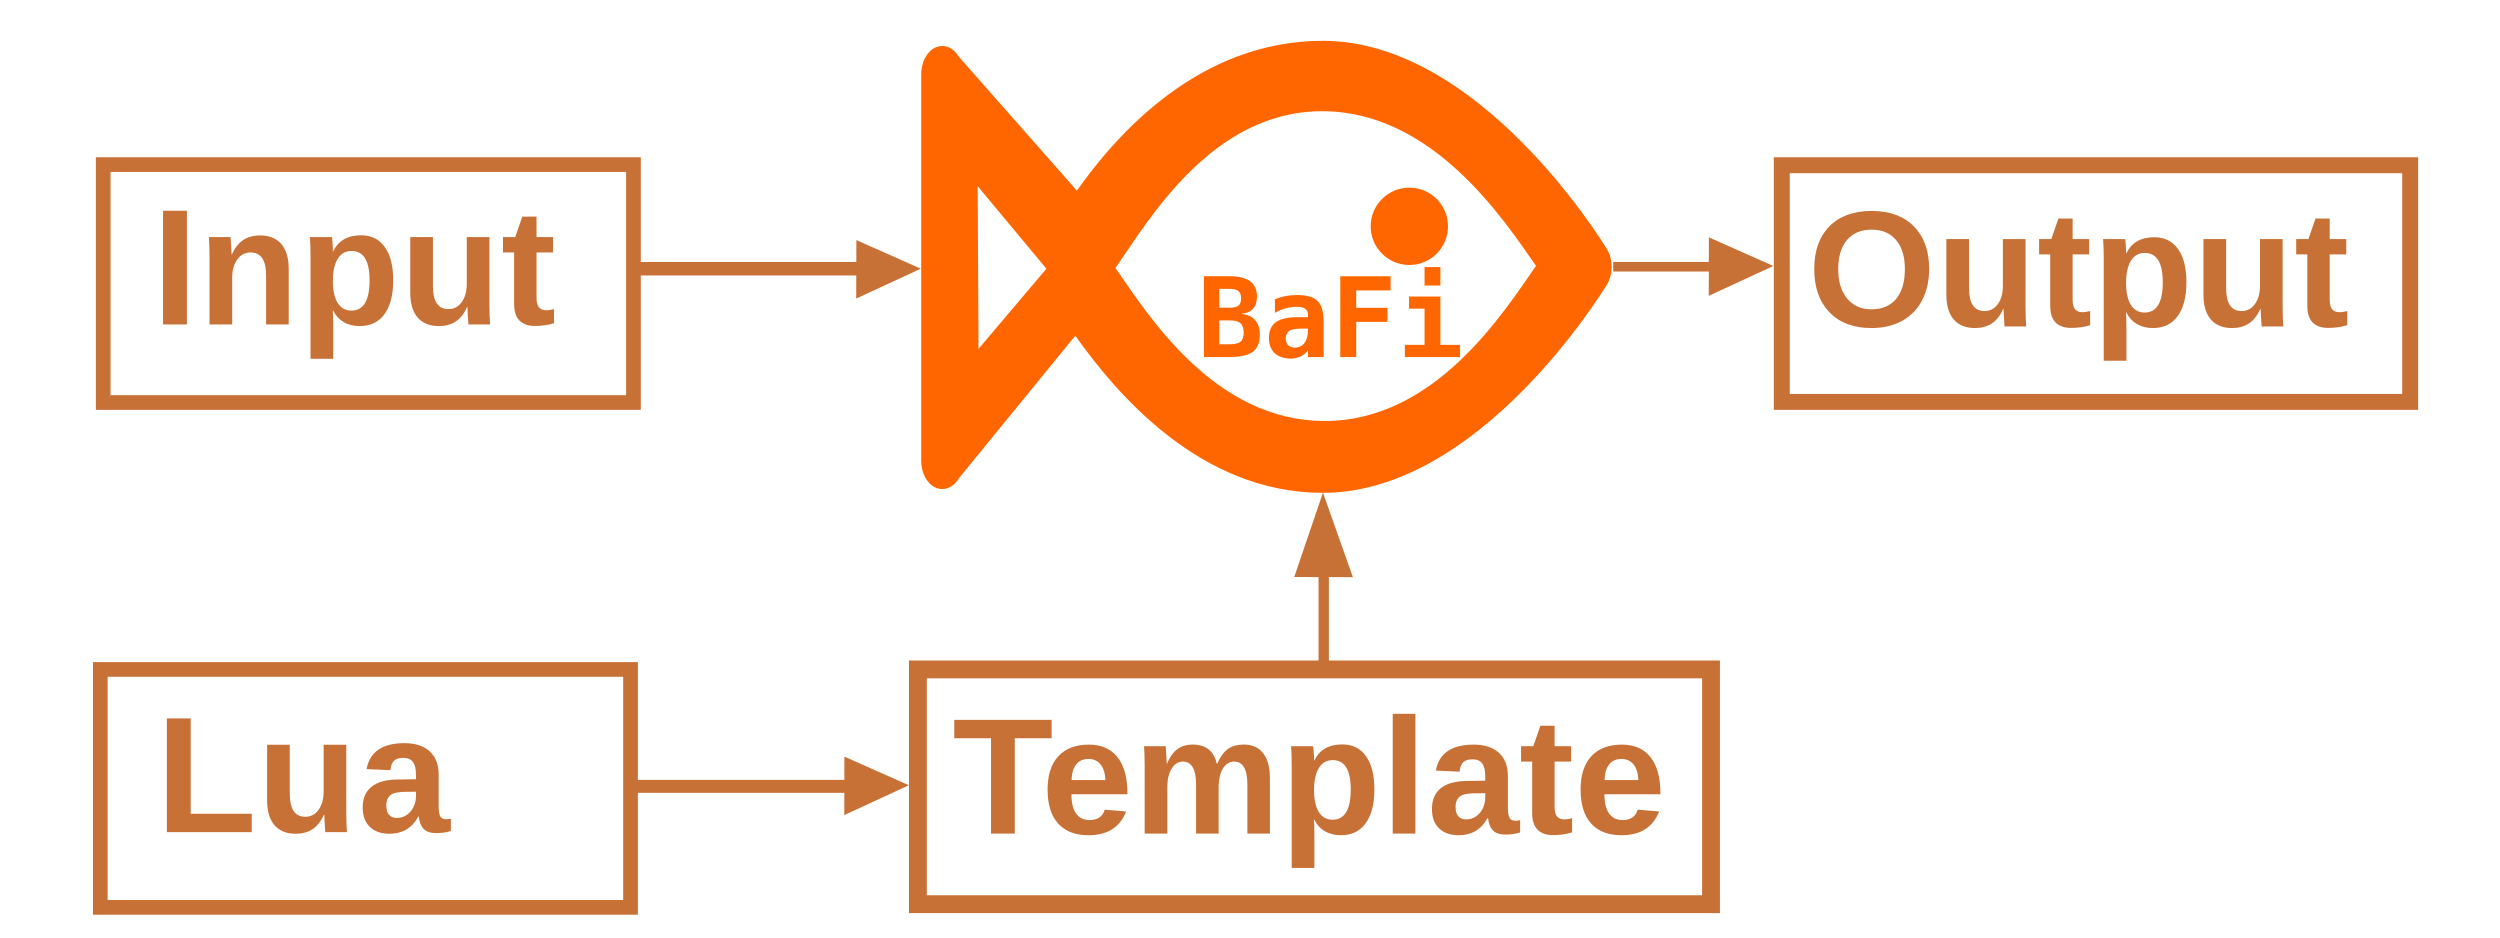
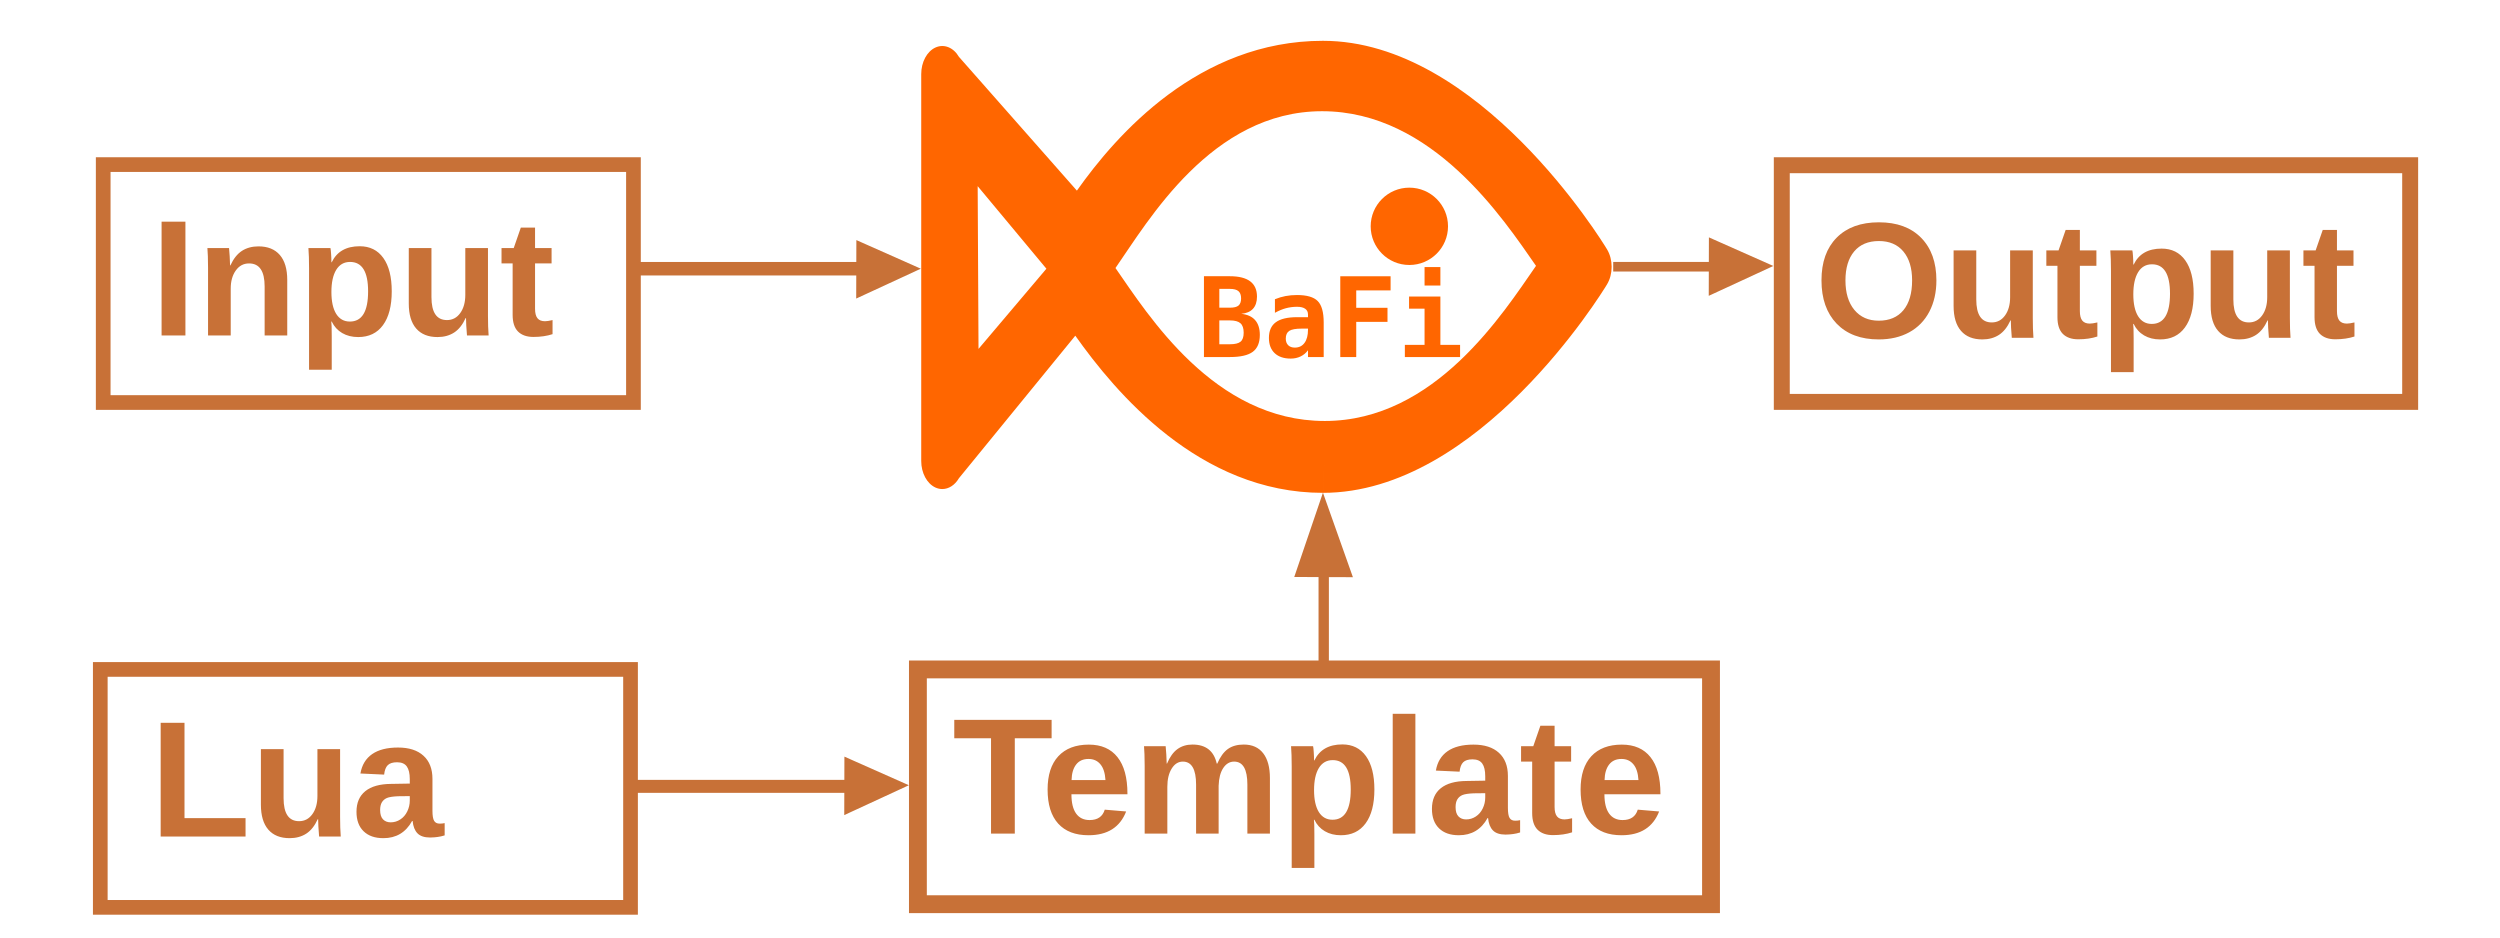
<svg xmlns="http://www.w3.org/2000/svg" width="160mm" height="60mm" viewBox="0 0 160 60" version="1.1" id="svg1564">
  <defs id="defs1561" />
  <g id="layer1">
    <g id="g10" transform="matrix(0.2645833,0,0,0.2645833,6.485525,-10.35158)" style="fill:#00aad4">
      <path d="m 201.768,50.619 c 2.056,-0.935 4.341,-0.033 5.677,2.254 l 28.532,32.362 c 9.581,-13.561 29.481,-36.239 59.508,-36.239 37.763,0 67.468,48.359 68.714,50.418 1.504,2.484 1.504,6.029 0,8.515 -1.246,2.058 -30.95,50.413 -68.719,50.409 l 0.575,-12.037 -0.576,12.037 c -29.913,0 -50.23,-24.382 -59.887,-38.015 l -28.148,34.476 c -0.984,1.685 -2.481,2.62 -4.025,2.62 -0.552,0 -1.11,-0.119 -1.653,-0.365 -2.06,-0.942 -3.443,-3.52 -3.443,-6.42 V 57.039 c 0,-2.899 1.384,-5.478 3.443,-6.42 z m 94.145,90.337 h 0.003 c 26.764,0 43.247,-26.237 51.116,-37.525 -7.87,-11.29 -24.988,-37.405 -51.749,-37.405 -26.76,0 -42.105,26.642 -49.974,37.929 7.872,11.292 23.853,37 50.608,37 z m -83.732,-17.435 16.421,-19.397 -16.625,-19.972 z" id="path4" style="opacity:1;fill:#ff6600;stroke:#000000;stroke-width:0;stroke-miterlimit:4;stroke-dasharray:none;stroke-opacity:1;paint-order:stroke fill markers" />
      <circle cx="-316.395" cy="93.869" r="9.353" id="circle6" transform="scale(-1,1)" style="fill:#ff6600;stroke-width:1.086" />
-       <text xml:space="preserve" style="font-style:normal;font-weight:normal;font-size:40px;line-height:1.25;font-family:sans-serif;fill:#000000;fill-opacity:1;stroke:none" x="12.257" y="117.613" id="text1970">
-         <tspan id="tspan1968" x="12.257" y="117.613" style="font-style:normal;font-variant:normal;font-weight:bold;font-stretch:normal;font-family:Arial;-inkscape-font-specification:'Arial Bold';fill:#c87137">Input</tspan>
-         <tspan x="12.257" y="168.076" id="tspan1972" />
+       <text xml:space="preserve" style="font-style:normal;font-weight:normal;font-size:40px;line-height:1.25;font-family:sans-serif;fill:#000000;fill-opacity:1;stroke:none" x="11.904" y="120.265" id="text1970">
+         <tspan id="tspan1968" x="11.904" y="120.265" style="font-style:normal;font-variant:normal;font-weight:bold;font-stretch:normal;font-family:Arial;-inkscape-font-specification:'Arial Bold';fill:#c87137">Input</tspan>
+         <tspan x="11.904" y="170.728" id="tspan1972" />
      </text>
      <text xml:space="preserve" style="font-style:normal;font-weight:normal;font-size:40px;line-height:1.25;font-family:sans-serif;fill:#000000;fill-opacity:1;stroke:none" x="393.388" y="131.048" id="text24680">
        <tspan id="tspan24678" x="393.388" y="131.048" style="font-style:normal;font-variant:normal;font-weight:bold;font-stretch:normal;font-family:sans-serif;-inkscape-font-specification:'sans-serif Bold'" />
      </text>
-       <text xml:space="preserve" style="font-style:normal;font-weight:normal;font-size:40px;line-height:1.25;font-family:sans-serif;fill:#000000;fill-opacity:1;stroke:none" x="412.694" y="118.085" id="text1970-6">
-         <tspan id="tspan1968-8" x="412.694" y="118.085" style="font-style:normal;font-variant:normal;font-weight:bold;font-stretch:normal;font-family:Arial;-inkscape-font-specification:'Arial Bold';fill:#c87137">Output</tspan>
-         <tspan x="412.694" y="168.548" id="tspan1972-8" />
+       <text xml:space="preserve" style="font-style:normal;font-weight:normal;font-size:40px;line-height:1.25;font-family:sans-serif;fill:#000000;fill-opacity:1;stroke:none" x="414.444" y="120.835" id="text1970-6">
+         <tspan id="tspan1968-8" x="414.444" y="120.835" style="font-style:normal;font-variant:normal;font-weight:bold;font-stretch:normal;font-family:Arial;-inkscape-font-specification:'Arial Bold';fill:#c87137">Output</tspan>
+         <tspan x="414.444" y="171.298" id="tspan1972-8" />
      </text>
      <text xml:space="preserve" style="font-style:normal;font-weight:normal;font-size:40px;line-height:1.25;font-family:sans-serif;fill:#000000;fill-opacity:1;stroke:none" x="205.865" y="240.768" id="text1970-1">
        <tspan id="tspan1968-4" x="205.865" y="240.768" style="font-style:normal;font-variant:normal;font-weight:bold;font-stretch:normal;font-family:Arial;-inkscape-font-specification:'Arial Bold';fill:#c87137">Template</tspan>
        <tspan x="205.865" y="291.231" id="tspan1972-5" />
      </text>
-       <text xml:space="preserve" style="font-style:normal;font-weight:normal;font-size:40px;line-height:1.25;font-family:sans-serif;fill:#000000;fill-opacity:1;stroke:none" x="13.179" y="240.414" id="text1970-3">
-         <tspan id="tspan1968-6" x="13.179" y="240.414" style="font-style:normal;font-variant:normal;font-weight:bold;font-stretch:normal;font-family:Arial;-inkscape-font-specification:'Arial Bold';fill:#c87137">Lua</tspan>
-         <tspan x="13.179" y="290.877" id="tspan1972-9" />
+       <text xml:space="preserve" style="font-style:normal;font-weight:normal;font-size:40px;line-height:1.25;font-family:sans-serif;fill:#000000;fill-opacity:1;stroke:none" x="11.679" y="241.476" id="text1970-3">
+         <tspan id="tspan1968-6" x="11.679" y="241.476" style="font-style:normal;font-variant:normal;font-weight:bold;font-stretch:normal;font-family:Arial;-inkscape-font-specification:'Arial Bold';fill:#c87137">Lua</tspan>
+         <tspan x="11.679" y="291.94" id="tspan1972-9" />
      </text>
      <rect style="opacity:1;fill:none;stroke:#c87137;stroke-width:3.552;stroke-miterlimit:4;stroke-dasharray:none;stroke-opacity:1;paint-order:stroke fill markers" id="rect59064" width="128.262" height="57.552" x="0.452" y="78.938" />
      <rect style="fill:none;stroke:#c87137;stroke-width:3.857;stroke-miterlimit:4;stroke-dasharray:none;stroke-opacity:1;paint-order:stroke fill markers" id="rect59064-6" width="151.999" height="57.247" x="406.484" y="79.09" />
      <rect style="fill:none;stroke:#c87137;stroke-width:4.316;stroke-miterlimit:4;stroke-dasharray:none;stroke-opacity:1;paint-order:stroke fill markers" id="rect59064-8" width="191.846" height="56.788" x="197.519" y="201.052" />
      <rect style="fill:none;stroke:#c87137;stroke-width:3.552;stroke-miterlimit:4;stroke-dasharray:none;stroke-opacity:1;paint-order:stroke fill markers" id="rect59064-5" width="128.262" height="57.552" x="-0.255" y="201.052" />
      <path style="fill:#ff6600;stroke:#c87137;stroke-width:3.138;stroke-linecap:butt;stroke-linejoin:miter;stroke-miterlimit:4;stroke-dasharray:none;stroke-opacity:1" d="m 127.781,229.336 h 53.74 -0.122" id="path61924" />
      <path style="fill:#c87137;fill-opacity:1;stroke:#c87137;stroke-width:0.786px;stroke-linecap:butt;stroke-linejoin:miter;stroke-opacity:1" d="m 180.098,235.672 0.035,-12.925 14.245,6.324 z" id="path63585" />
      <path style="fill:#ff6600;stroke:#c87137;stroke-width:3.264;stroke-linecap:butt;stroke-linejoin:miter;stroke-miterlimit:4;stroke-dasharray:none;stroke-opacity:1" d="m 128.753,104.124 h 58.16 -0.132" id="path61924-3" />
      <path style="fill:#c87137;fill-opacity:1;stroke:#c87137;stroke-width:0.786px;stroke-linecap:butt;stroke-linejoin:miter;stroke-opacity:1" d="m 182.99,110.726 0.035,-12.925 14.245,6.324 z" id="path63585-5" />
      <path style="fill:#ff6600;stroke:#c87137;stroke-width:2.319;stroke-linecap:butt;stroke-linejoin:miter;stroke-miterlimit:4;stroke-dasharray:none;stroke-opacity:1" d="m 365.706,103.643 h 29.347 -0.067" id="path61924-1" />
      <path style="fill:#c87137;fill-opacity:1;stroke:#c87137;stroke-width:0.786px;stroke-linecap:butt;stroke-linejoin:miter;stroke-opacity:1" d="m 389.21,110.067 0.035,-12.925 14.245,6.324 z" id="path63585-6" />
      <path style="fill:#ff6600;stroke:#c87137;stroke-width:2.501;stroke-linecap:butt;stroke-linejoin:miter;stroke-miterlimit:4;stroke-dasharray:none;stroke-opacity:1" d="m 295.68,201.052 v -34.124 0.077" id="path61924-36" />
      <path style="fill:#c87137;fill-opacity:1;stroke:#c87137;stroke-width:0.898px;stroke-linecap:butt;stroke-linejoin:miter;stroke-opacity:1" d="m 302.105,178.29 -12.925,-0.045 6.324,-18.58 z" id="path63585-50" />
      <text xml:space="preserve" style="font-style:normal;font-weight:normal;font-size:26.776px;line-height:1.25;font-family:sans-serif;fill:#000000;fill-opacity:1;stroke:none;stroke-width:0.669" x="265.071" y="125.486" id="text68412">
        <tspan id="tspan68410" x="265.071" y="125.486" style="font-style:normal;font-variant:normal;font-weight:bold;font-stretch:normal;font-family:Consolas;-inkscape-font-specification:'Consolas Bold';fill:#ff6600;stroke-width:0.669">BaFi</tspan>
      </text>
    </g>
  </g>
</svg>
